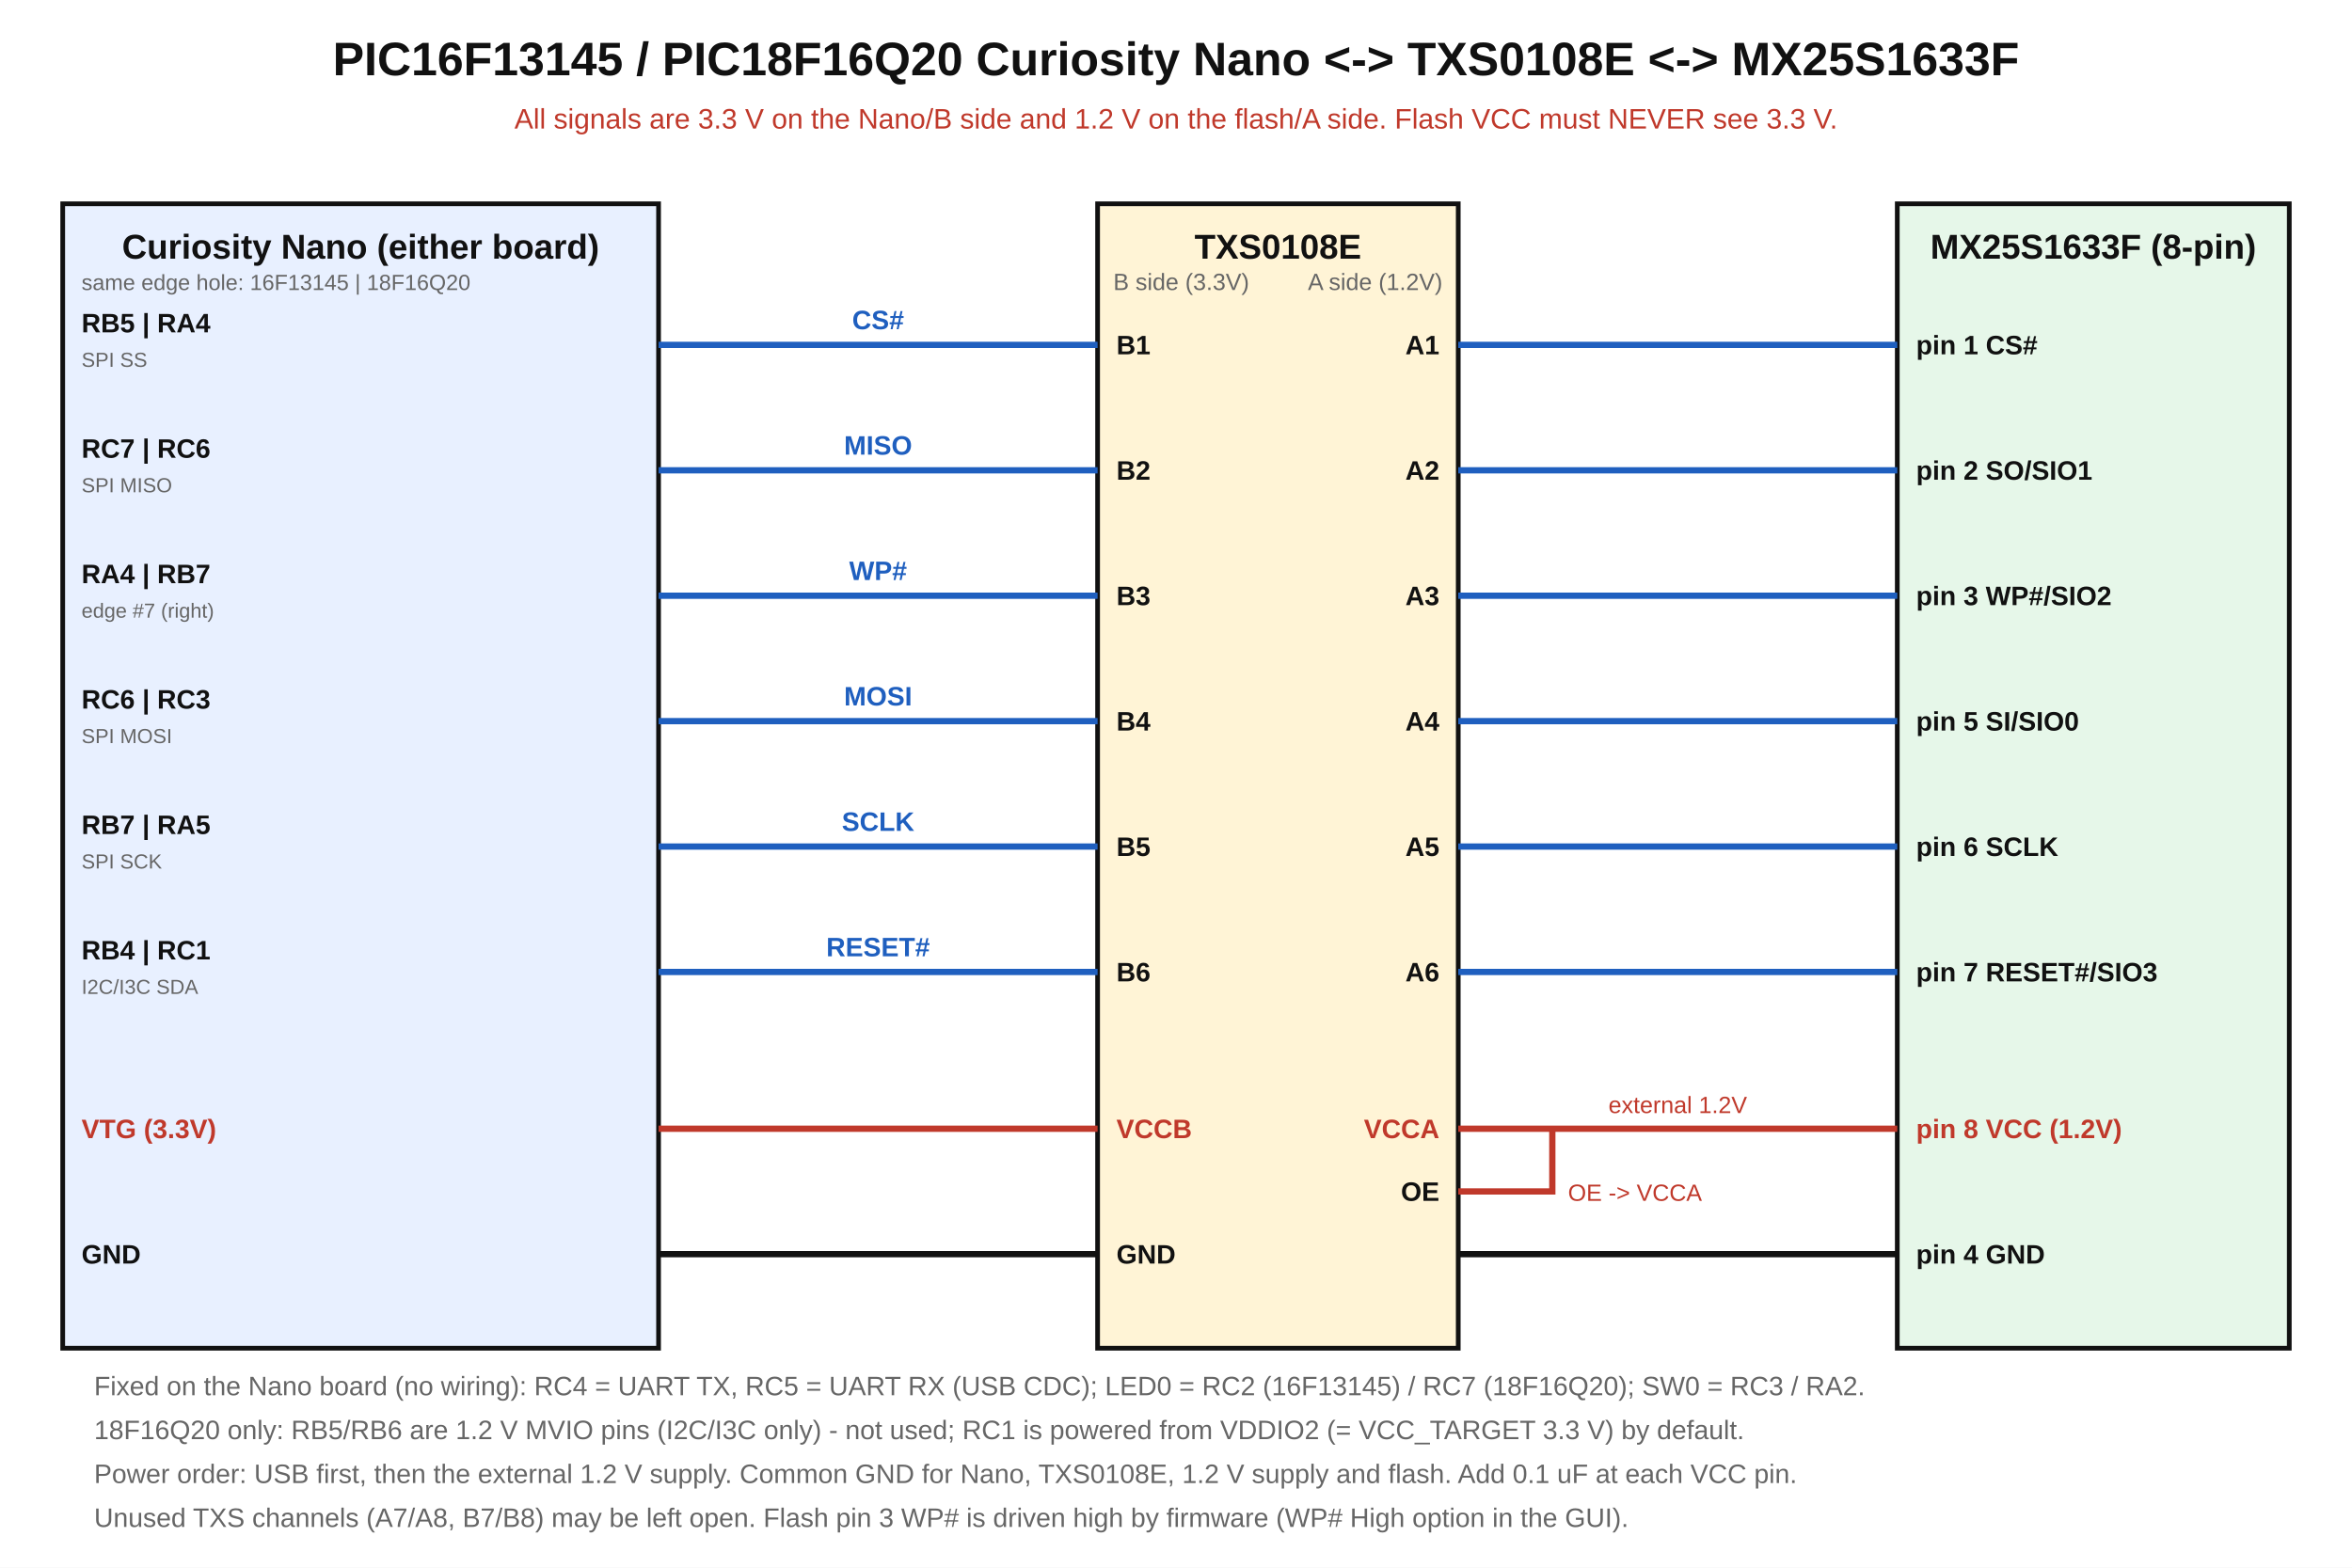
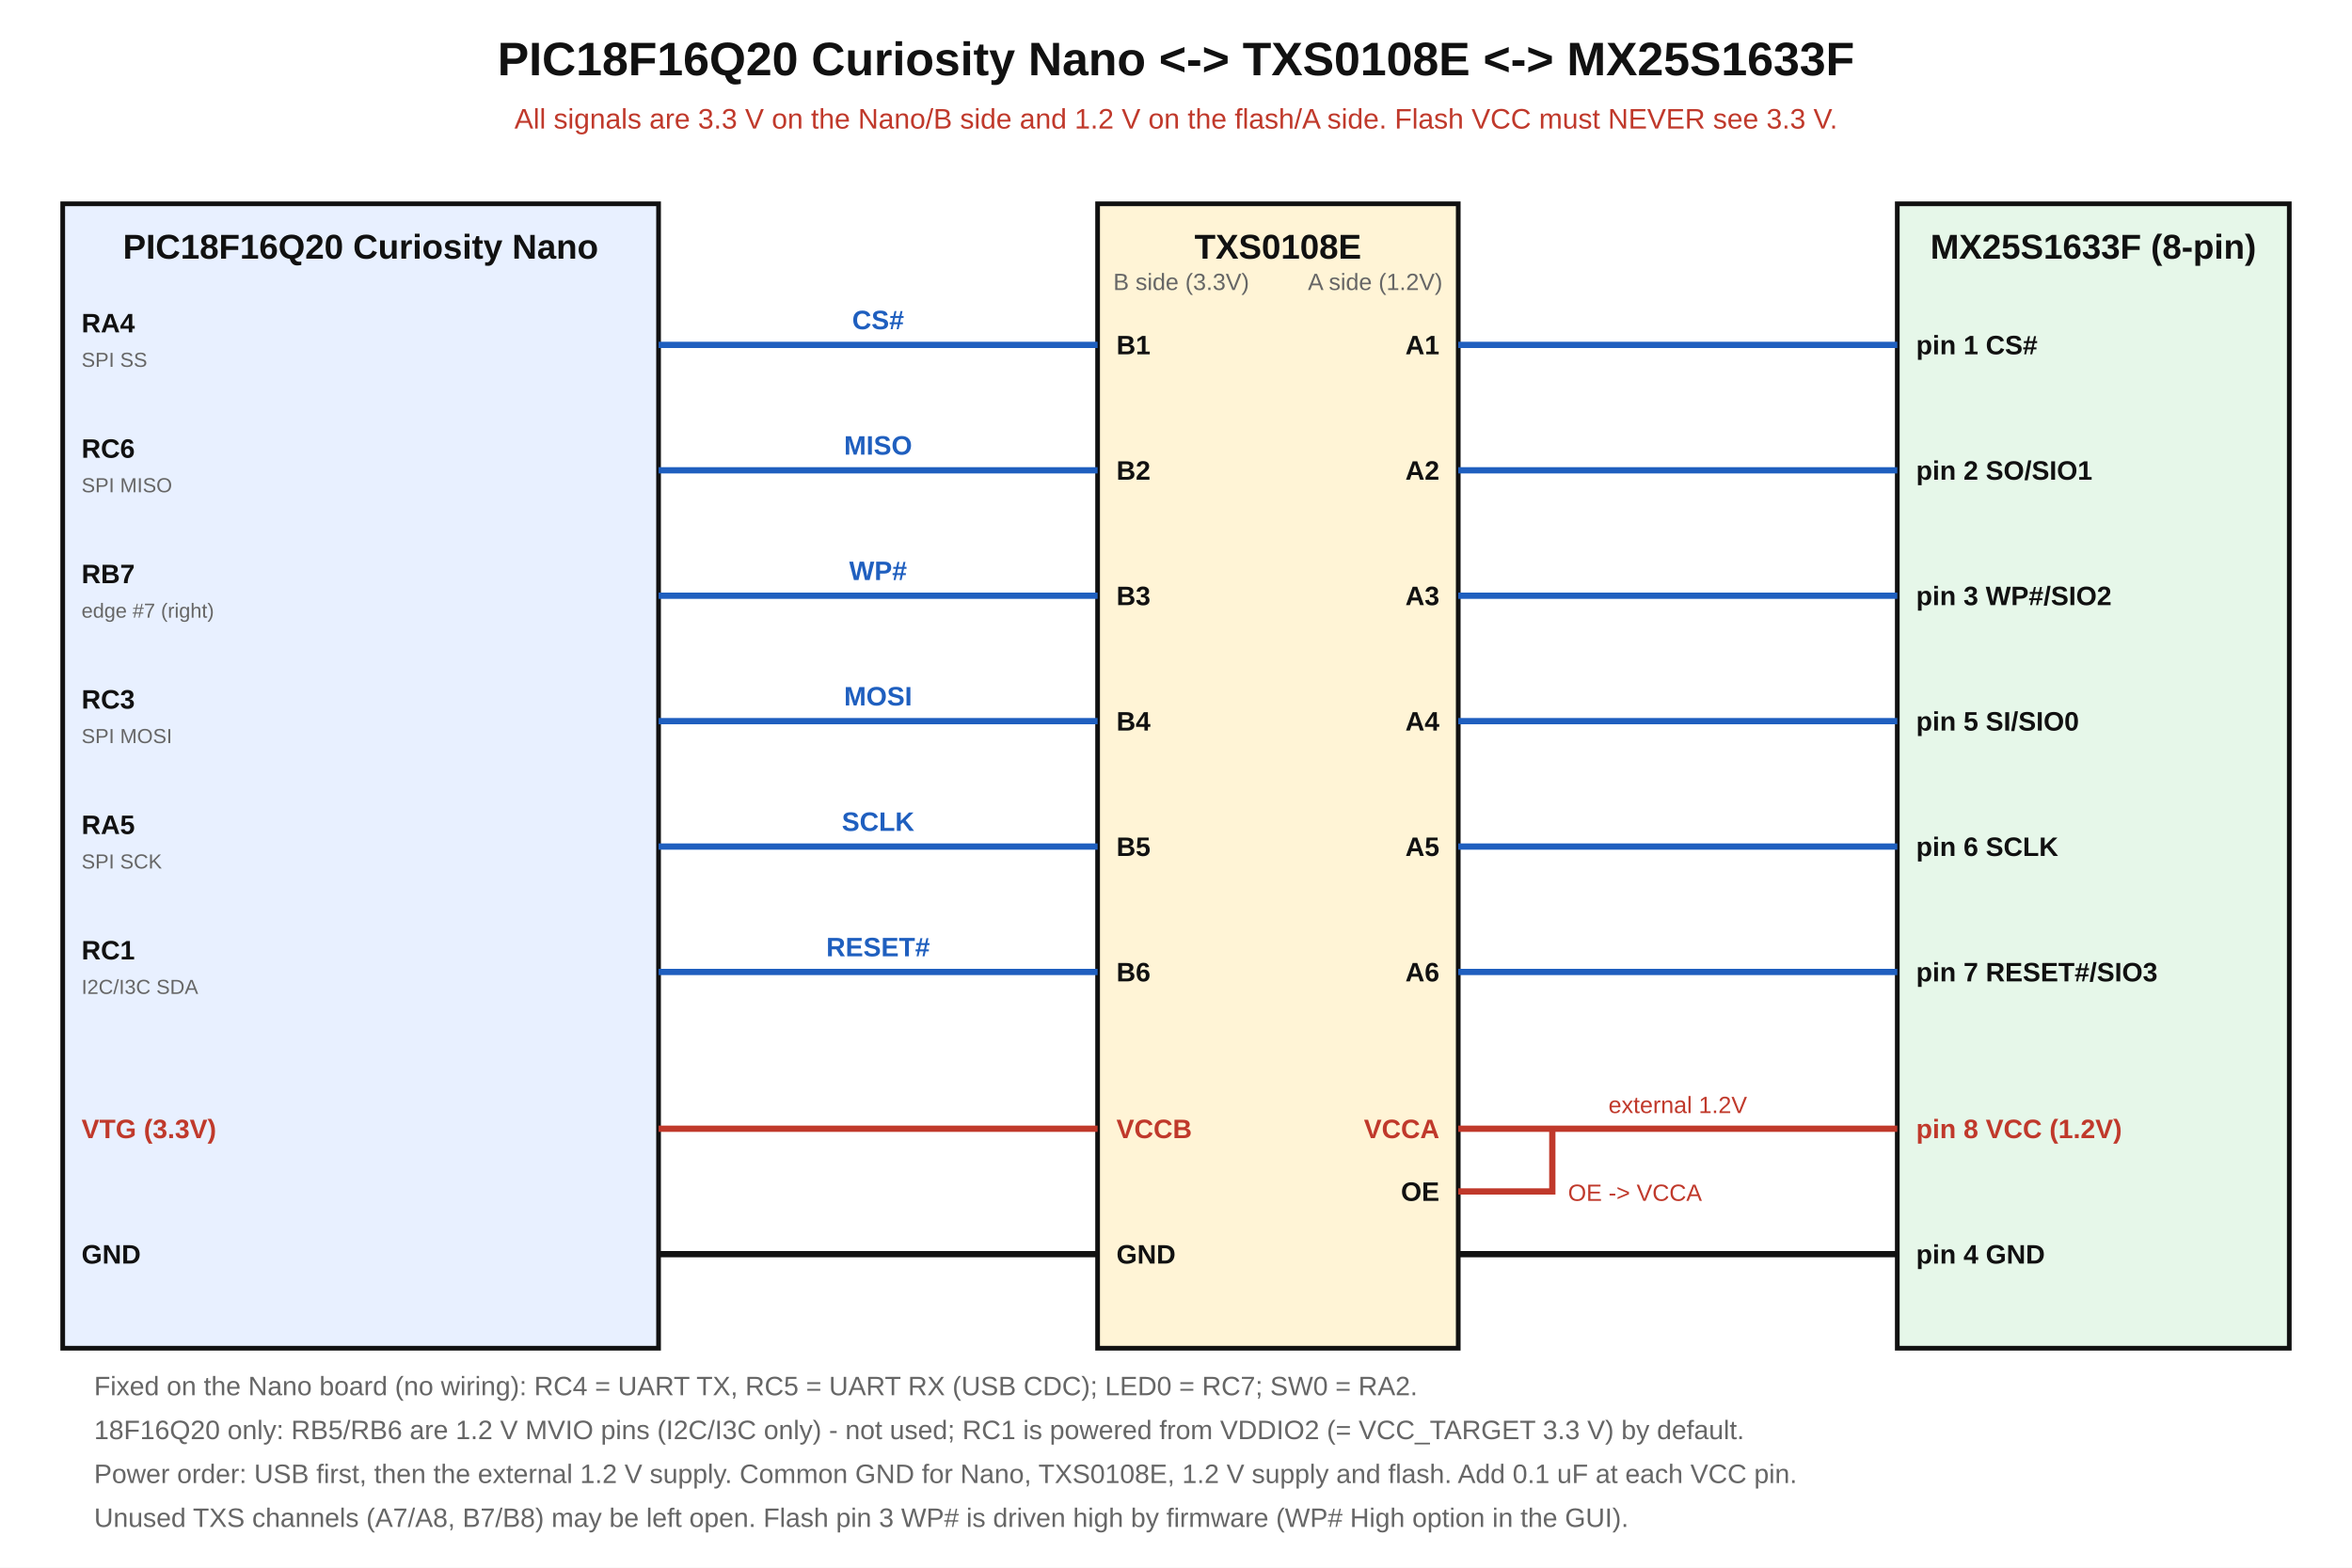
<svg xmlns="http://www.w3.org/2000/svg" width="1500" height="1000" font-family="Arial">
  <rect width="100%" height="100%" fill="white" />
-   <text x="750" y="48" font-size="30" font-weight="bold" fill="#111111" text-anchor="middle">PIC16F13145 / PIC18F16Q20 Curiosity Nano  &lt;-&gt;  TXS0108E  &lt;-&gt;  MX25S1633F</text>
+   <text x="750" y="48" font-size="30" font-weight="bold" fill="#111111" text-anchor="middle">PIC18F16Q20 Curiosity Nano  &lt;-&gt;  TXS0108E  &lt;-&gt;  MX25S1633F</text>
  <text x="750" y="82" font-size="18" font-weight="normal" fill="#c0392b" text-anchor="middle">All signals are 3.3 V on the Nano/B side and 1.2 V on the flash/A side.  Flash VCC must NEVER see 3.3 V.</text>
  <rect x="40" y="130" width="380" height="730" fill="#e8f0ff" stroke="#111111" stroke-width="3" />
-   <text x="230" y="165" font-size="22" font-weight="bold" fill="#111111" text-anchor="middle">Curiosity Nano (either board)</text>
-   <text x="52" y="185" font-size="14" font-weight="normal" fill="#666666" text-anchor="start">same edge hole:  16F13145  |  18F16Q20</text>
+   <text x="230" y="165" font-size="22" font-weight="bold" fill="#111111" text-anchor="middle">PIC18F16Q20 Curiosity Nano</text>
  <rect x="700" y="130" width="230" height="730" fill="#fff4d6" stroke="#111111" stroke-width="3" />
  <text x="815" y="165" font-size="22" font-weight="bold" fill="#111111" text-anchor="middle">TXS0108E</text>
  <text x="710" y="185" font-size="15" font-weight="normal" fill="#666666" text-anchor="start">B side (3.3V)</text>
  <text x="920" y="185" font-size="15" font-weight="normal" fill="#666666" text-anchor="end">A side (1.2V)</text>
  <rect x="1210" y="130" width="250" height="730" fill="#e6f7e9" stroke="#111111" stroke-width="3" />
  <text x="1335" y="165" font-size="22" font-weight="bold" fill="#111111" text-anchor="middle">MX25S1633F (8-pin)</text>
-   <text x="52" y="212" font-size="17" font-weight="bold" fill="#111111" text-anchor="start">RB5  |  RA4</text>
+   <text x="52" y="212" font-size="17" font-weight="bold" fill="#111111" text-anchor="start">RA4</text>
  <text x="52" y="234" font-size="13" font-weight="normal" fill="#666666" text-anchor="start">SPI SS</text>
  <polyline points="420,220 700,220" fill="none" stroke="#1f5fbf" stroke-width="4" />
  <text x="560" y="210" font-size="17" font-weight="bold" fill="#1f5fbf" text-anchor="middle">CS#</text>
  <text x="712" y="226" font-size="17" font-weight="bold" fill="#111111" text-anchor="start">B1</text>
  <text x="918" y="226" font-size="17" font-weight="bold" fill="#111111" text-anchor="end">A1</text>
  <polyline points="930,220 1210,220" fill="none" stroke="#1f5fbf" stroke-width="4" />
  <text x="1222" y="226" font-size="17" font-weight="bold" fill="#111111" text-anchor="start">pin 1  CS#</text>
-   <text x="52" y="292" font-size="17" font-weight="bold" fill="#111111" text-anchor="start">RC7  |  RC6</text>
+   <text x="52" y="292" font-size="17" font-weight="bold" fill="#111111" text-anchor="start">RC6</text>
  <text x="52" y="314" font-size="13" font-weight="normal" fill="#666666" text-anchor="start">SPI MISO</text>
  <polyline points="420,300 700,300" fill="none" stroke="#1f5fbf" stroke-width="4" />
  <text x="560" y="290" font-size="17" font-weight="bold" fill="#1f5fbf" text-anchor="middle">MISO</text>
  <text x="712" y="306" font-size="17" font-weight="bold" fill="#111111" text-anchor="start">B2</text>
  <text x="918" y="306" font-size="17" font-weight="bold" fill="#111111" text-anchor="end">A2</text>
  <polyline points="930,300 1210,300" fill="none" stroke="#1f5fbf" stroke-width="4" />
  <text x="1222" y="306" font-size="17" font-weight="bold" fill="#111111" text-anchor="start">pin 2  SO/SIO1</text>
-   <text x="52" y="372" font-size="17" font-weight="bold" fill="#111111" text-anchor="start">RA4  |  RB7</text>
+   <text x="52" y="372" font-size="17" font-weight="bold" fill="#111111" text-anchor="start">RB7</text>
  <text x="52" y="394" font-size="13" font-weight="normal" fill="#666666" text-anchor="start">edge #7 (right)</text>
  <polyline points="420,380 700,380" fill="none" stroke="#1f5fbf" stroke-width="4" />
  <text x="560" y="370" font-size="17" font-weight="bold" fill="#1f5fbf" text-anchor="middle">WP#</text>
  <text x="712" y="386" font-size="17" font-weight="bold" fill="#111111" text-anchor="start">B3</text>
  <text x="918" y="386" font-size="17" font-weight="bold" fill="#111111" text-anchor="end">A3</text>
  <polyline points="930,380 1210,380" fill="none" stroke="#1f5fbf" stroke-width="4" />
  <text x="1222" y="386" font-size="17" font-weight="bold" fill="#111111" text-anchor="start">pin 3  WP#/SIO2</text>
-   <text x="52" y="452" font-size="17" font-weight="bold" fill="#111111" text-anchor="start">RC6  |  RC3</text>
+   <text x="52" y="452" font-size="17" font-weight="bold" fill="#111111" text-anchor="start">RC3</text>
  <text x="52" y="474" font-size="13" font-weight="normal" fill="#666666" text-anchor="start">SPI MOSI</text>
  <polyline points="420,460 700,460" fill="none" stroke="#1f5fbf" stroke-width="4" />
  <text x="560" y="450" font-size="17" font-weight="bold" fill="#1f5fbf" text-anchor="middle">MOSI</text>
  <text x="712" y="466" font-size="17" font-weight="bold" fill="#111111" text-anchor="start">B4</text>
  <text x="918" y="466" font-size="17" font-weight="bold" fill="#111111" text-anchor="end">A4</text>
  <polyline points="930,460 1210,460" fill="none" stroke="#1f5fbf" stroke-width="4" />
  <text x="1222" y="466" font-size="17" font-weight="bold" fill="#111111" text-anchor="start">pin 5  SI/SIO0</text>
-   <text x="52" y="532" font-size="17" font-weight="bold" fill="#111111" text-anchor="start">RB7  |  RA5</text>
+   <text x="52" y="532" font-size="17" font-weight="bold" fill="#111111" text-anchor="start">RA5</text>
  <text x="52" y="554" font-size="13" font-weight="normal" fill="#666666" text-anchor="start">SPI SCK</text>
  <polyline points="420,540 700,540" fill="none" stroke="#1f5fbf" stroke-width="4" />
  <text x="560" y="530" font-size="17" font-weight="bold" fill="#1f5fbf" text-anchor="middle">SCLK</text>
  <text x="712" y="546" font-size="17" font-weight="bold" fill="#111111" text-anchor="start">B5</text>
  <text x="918" y="546" font-size="17" font-weight="bold" fill="#111111" text-anchor="end">A5</text>
  <polyline points="930,540 1210,540" fill="none" stroke="#1f5fbf" stroke-width="4" />
  <text x="1222" y="546" font-size="17" font-weight="bold" fill="#111111" text-anchor="start">pin 6  SCLK</text>
-   <text x="52" y="612" font-size="17" font-weight="bold" fill="#111111" text-anchor="start">RB4  |  RC1</text>
+   <text x="52" y="612" font-size="17" font-weight="bold" fill="#111111" text-anchor="start">RC1</text>
  <text x="52" y="634" font-size="13" font-weight="normal" fill="#666666" text-anchor="start">I2C/I3C SDA</text>
  <polyline points="420,620 700,620" fill="none" stroke="#1f5fbf" stroke-width="4" />
  <text x="560" y="610" font-size="17" font-weight="bold" fill="#1f5fbf" text-anchor="middle">RESET#</text>
  <text x="712" y="626" font-size="17" font-weight="bold" fill="#111111" text-anchor="start">B6</text>
  <text x="918" y="626" font-size="17" font-weight="bold" fill="#111111" text-anchor="end">A6</text>
  <polyline points="930,620 1210,620" fill="none" stroke="#1f5fbf" stroke-width="4" />
  <text x="1222" y="626" font-size="17" font-weight="bold" fill="#111111" text-anchor="start">pin 7  RESET#/SIO3</text>
  <text x="52" y="726" font-size="17" font-weight="bold" fill="#c0392b" text-anchor="start">VTG (3.3V)</text>
  <polyline points="420,720 700,720" fill="none" stroke="#c0392b" stroke-width="4" />
  <text x="712" y="726" font-size="17" font-weight="bold" fill="#c0392b" text-anchor="start">VCCB</text>
  <text x="918" y="726" font-size="17" font-weight="bold" fill="#c0392b" text-anchor="end">VCCA</text>
  <polyline points="930,720 1210,720" fill="none" stroke="#c0392b" stroke-width="4" />
  <text x="1222" y="726" font-size="17" font-weight="bold" fill="#c0392b" text-anchor="start">pin 8  VCC (1.2V)</text>
  <text x="1070" y="710" font-size="15" font-weight="normal" fill="#c0392b" text-anchor="middle">external 1.2V</text>
  <text x="918" y="766" font-size="17" font-weight="bold" fill="#111111" text-anchor="end">OE</text>
  <polyline points="930,760 990,760 990,720" fill="none" stroke="#c0392b" stroke-width="4" />
  <text x="1000" y="766" font-size="15" font-weight="normal" fill="#c0392b" text-anchor="start">OE -&gt; VCCA</text>
  <text x="52" y="806" font-size="17" font-weight="bold" fill="#111111" text-anchor="start">GND</text>
  <polyline points="420,800 700,800" fill="none" stroke="#111111" stroke-width="4" />
  <text x="712" y="806" font-size="17" font-weight="bold" fill="#111111" text-anchor="start">GND</text>
  <polyline points="930,800 1210,800" fill="none" stroke="#111111" stroke-width="4" />
  <text x="1222" y="806" font-size="17" font-weight="bold" fill="#111111" text-anchor="start">pin 4  GND</text>
-   <text x="60" y="890" font-size="17" font-weight="normal" fill="#666666" text-anchor="start">Fixed on the Nano board (no wiring): RC4 = UART TX, RC5 = UART RX (USB CDC); LED0 = RC2 (16F13145) / RC7 (18F16Q20); SW0 = RC3 / RA2.</text>
+   <text x="60" y="890" font-size="17" font-weight="normal" fill="#666666" text-anchor="start">Fixed on the Nano board (no wiring): RC4 = UART TX, RC5 = UART RX (USB CDC); LED0 = RC7; SW0 = RA2.</text>
  <text x="60" y="918" font-size="17" font-weight="normal" fill="#666666" text-anchor="start">18F16Q20 only: RB5/RB6 are 1.2 V MVIO pins (I2C/I3C only) - not used; RC1 is powered from VDDIO2 (= VCC_TARGET 3.3 V) by default.</text>
  <text x="60" y="946" font-size="17" font-weight="normal" fill="#666666" text-anchor="start">Power order: USB first, then the external 1.2 V supply. Common GND for Nano, TXS0108E, 1.2 V supply and flash. Add 0.1 uF at each VCC pin.</text>
  <text x="60" y="974" font-size="17" font-weight="normal" fill="#666666" text-anchor="start">Unused TXS channels (A7/A8, B7/B8) may be left open. Flash pin 3 WP# is driven high by firmware (WP# High option in the GUI).</text>
</svg>
